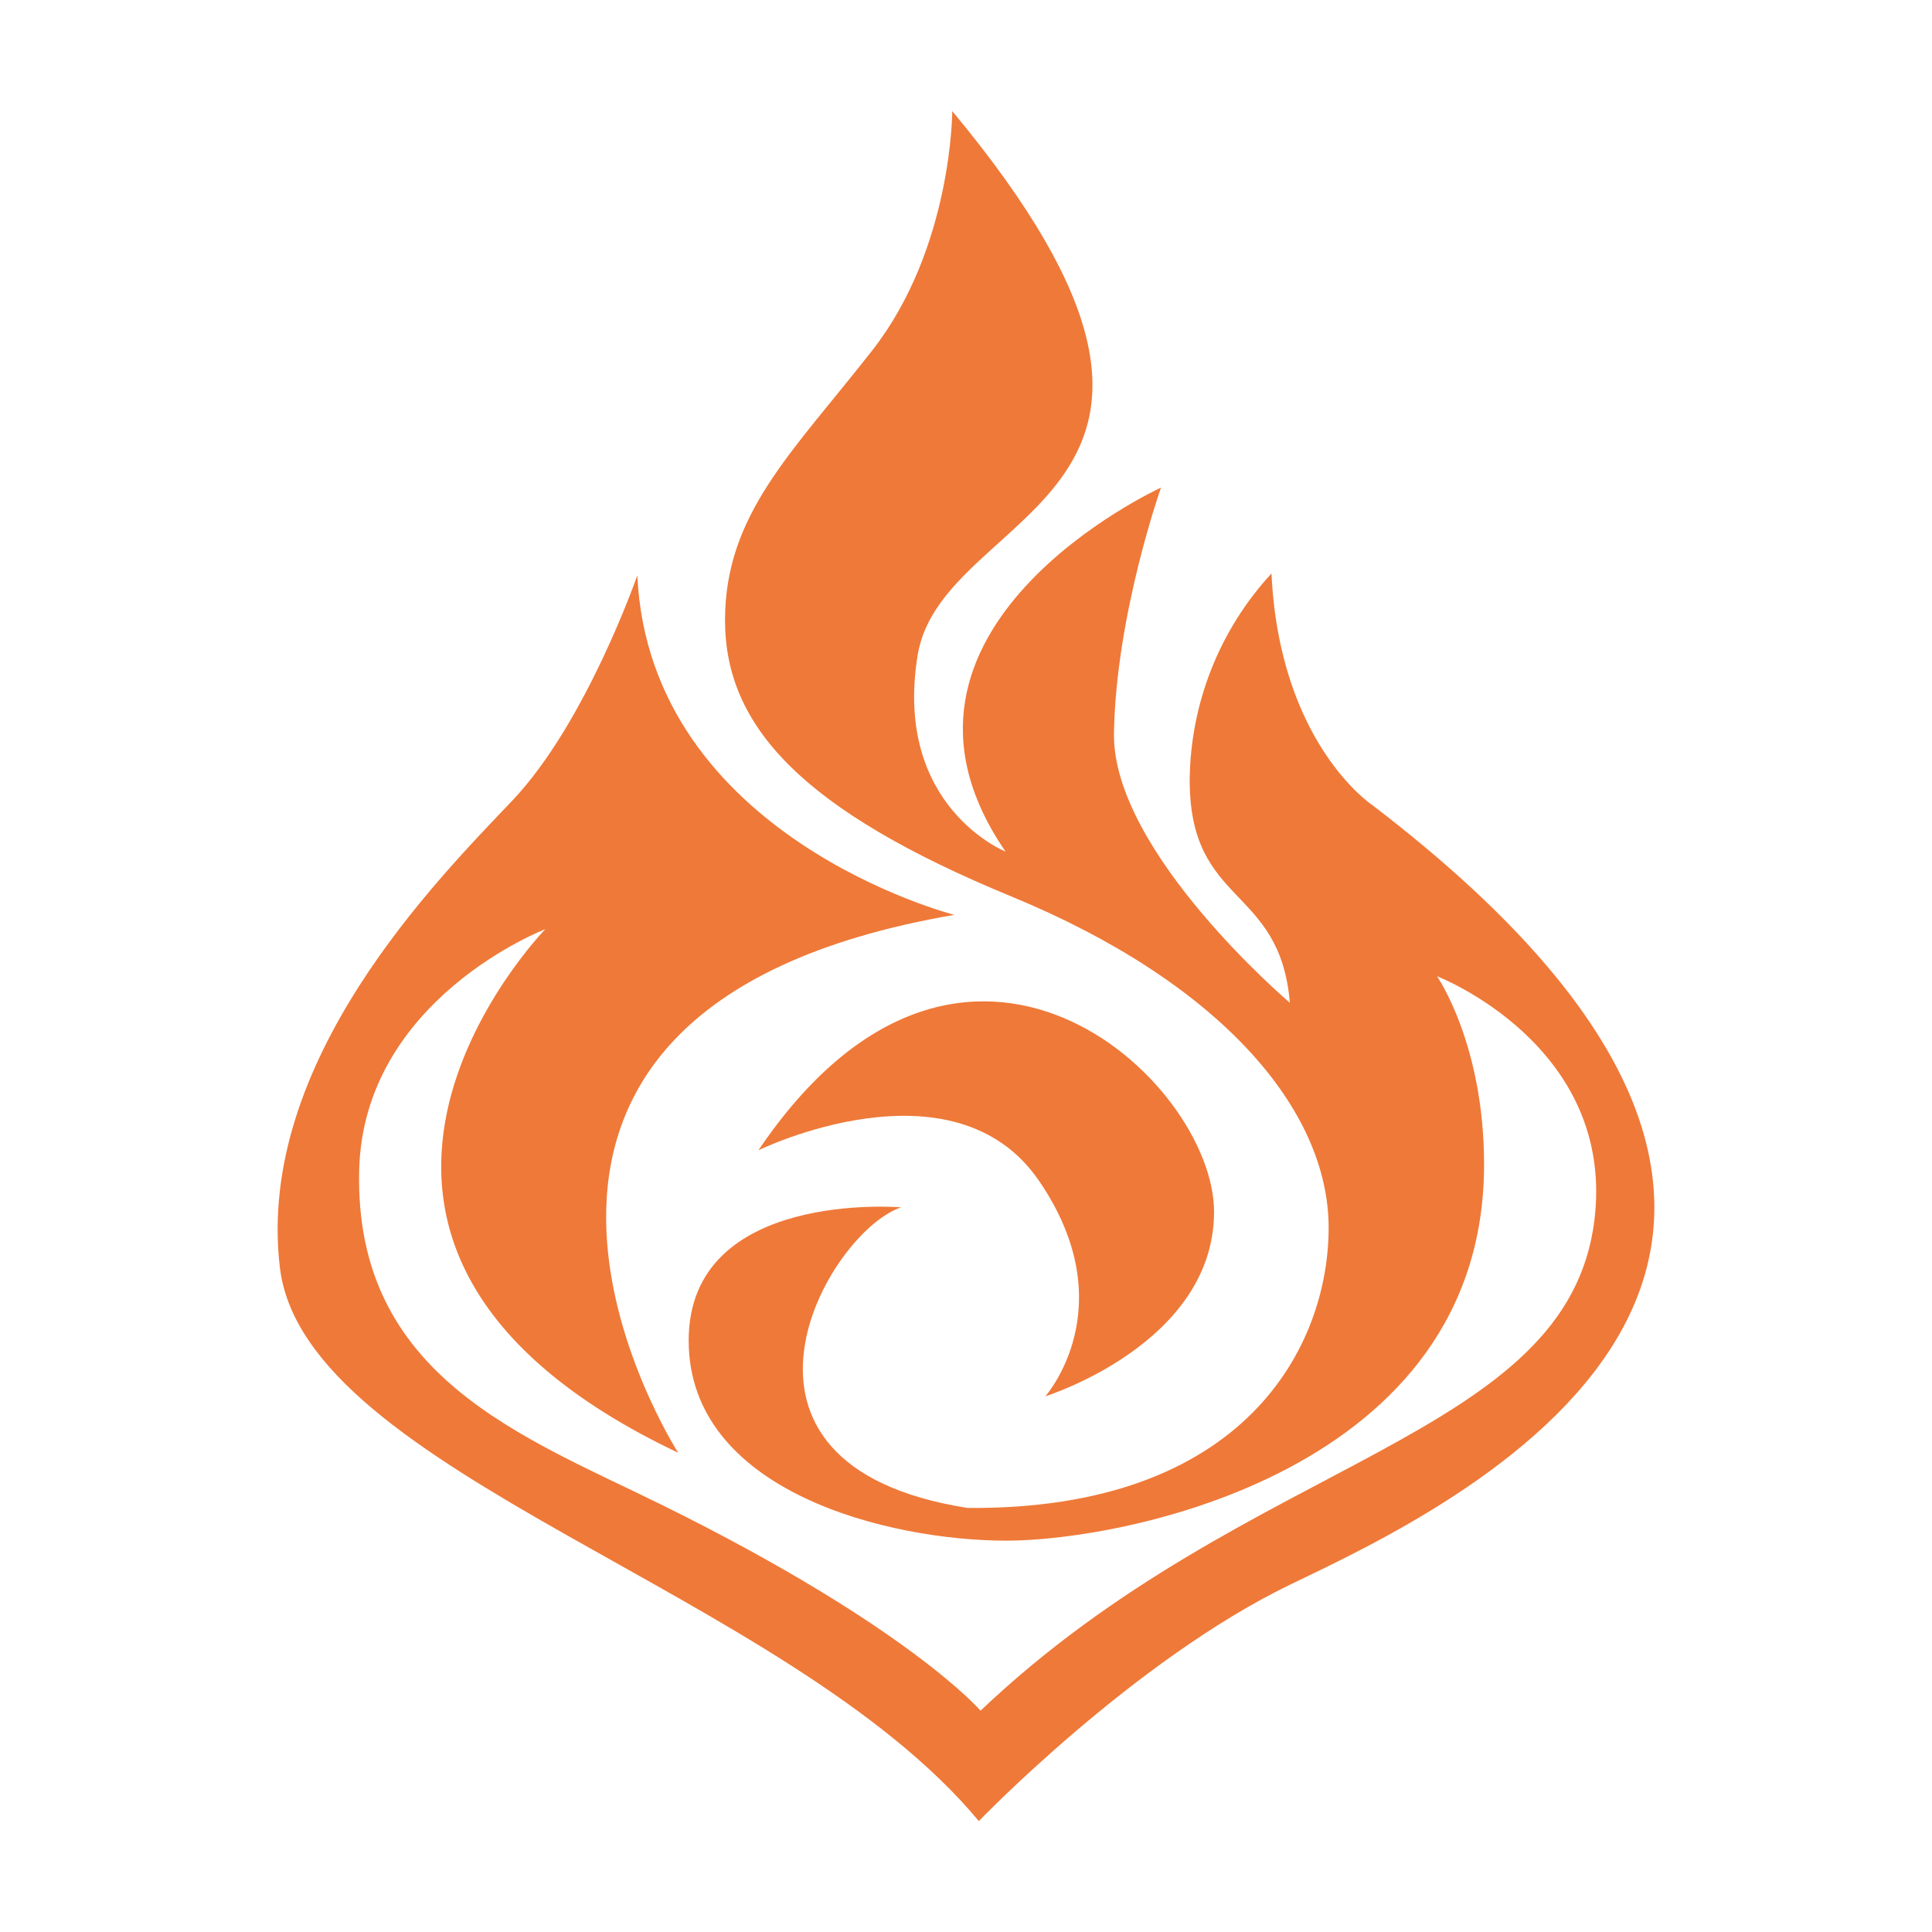
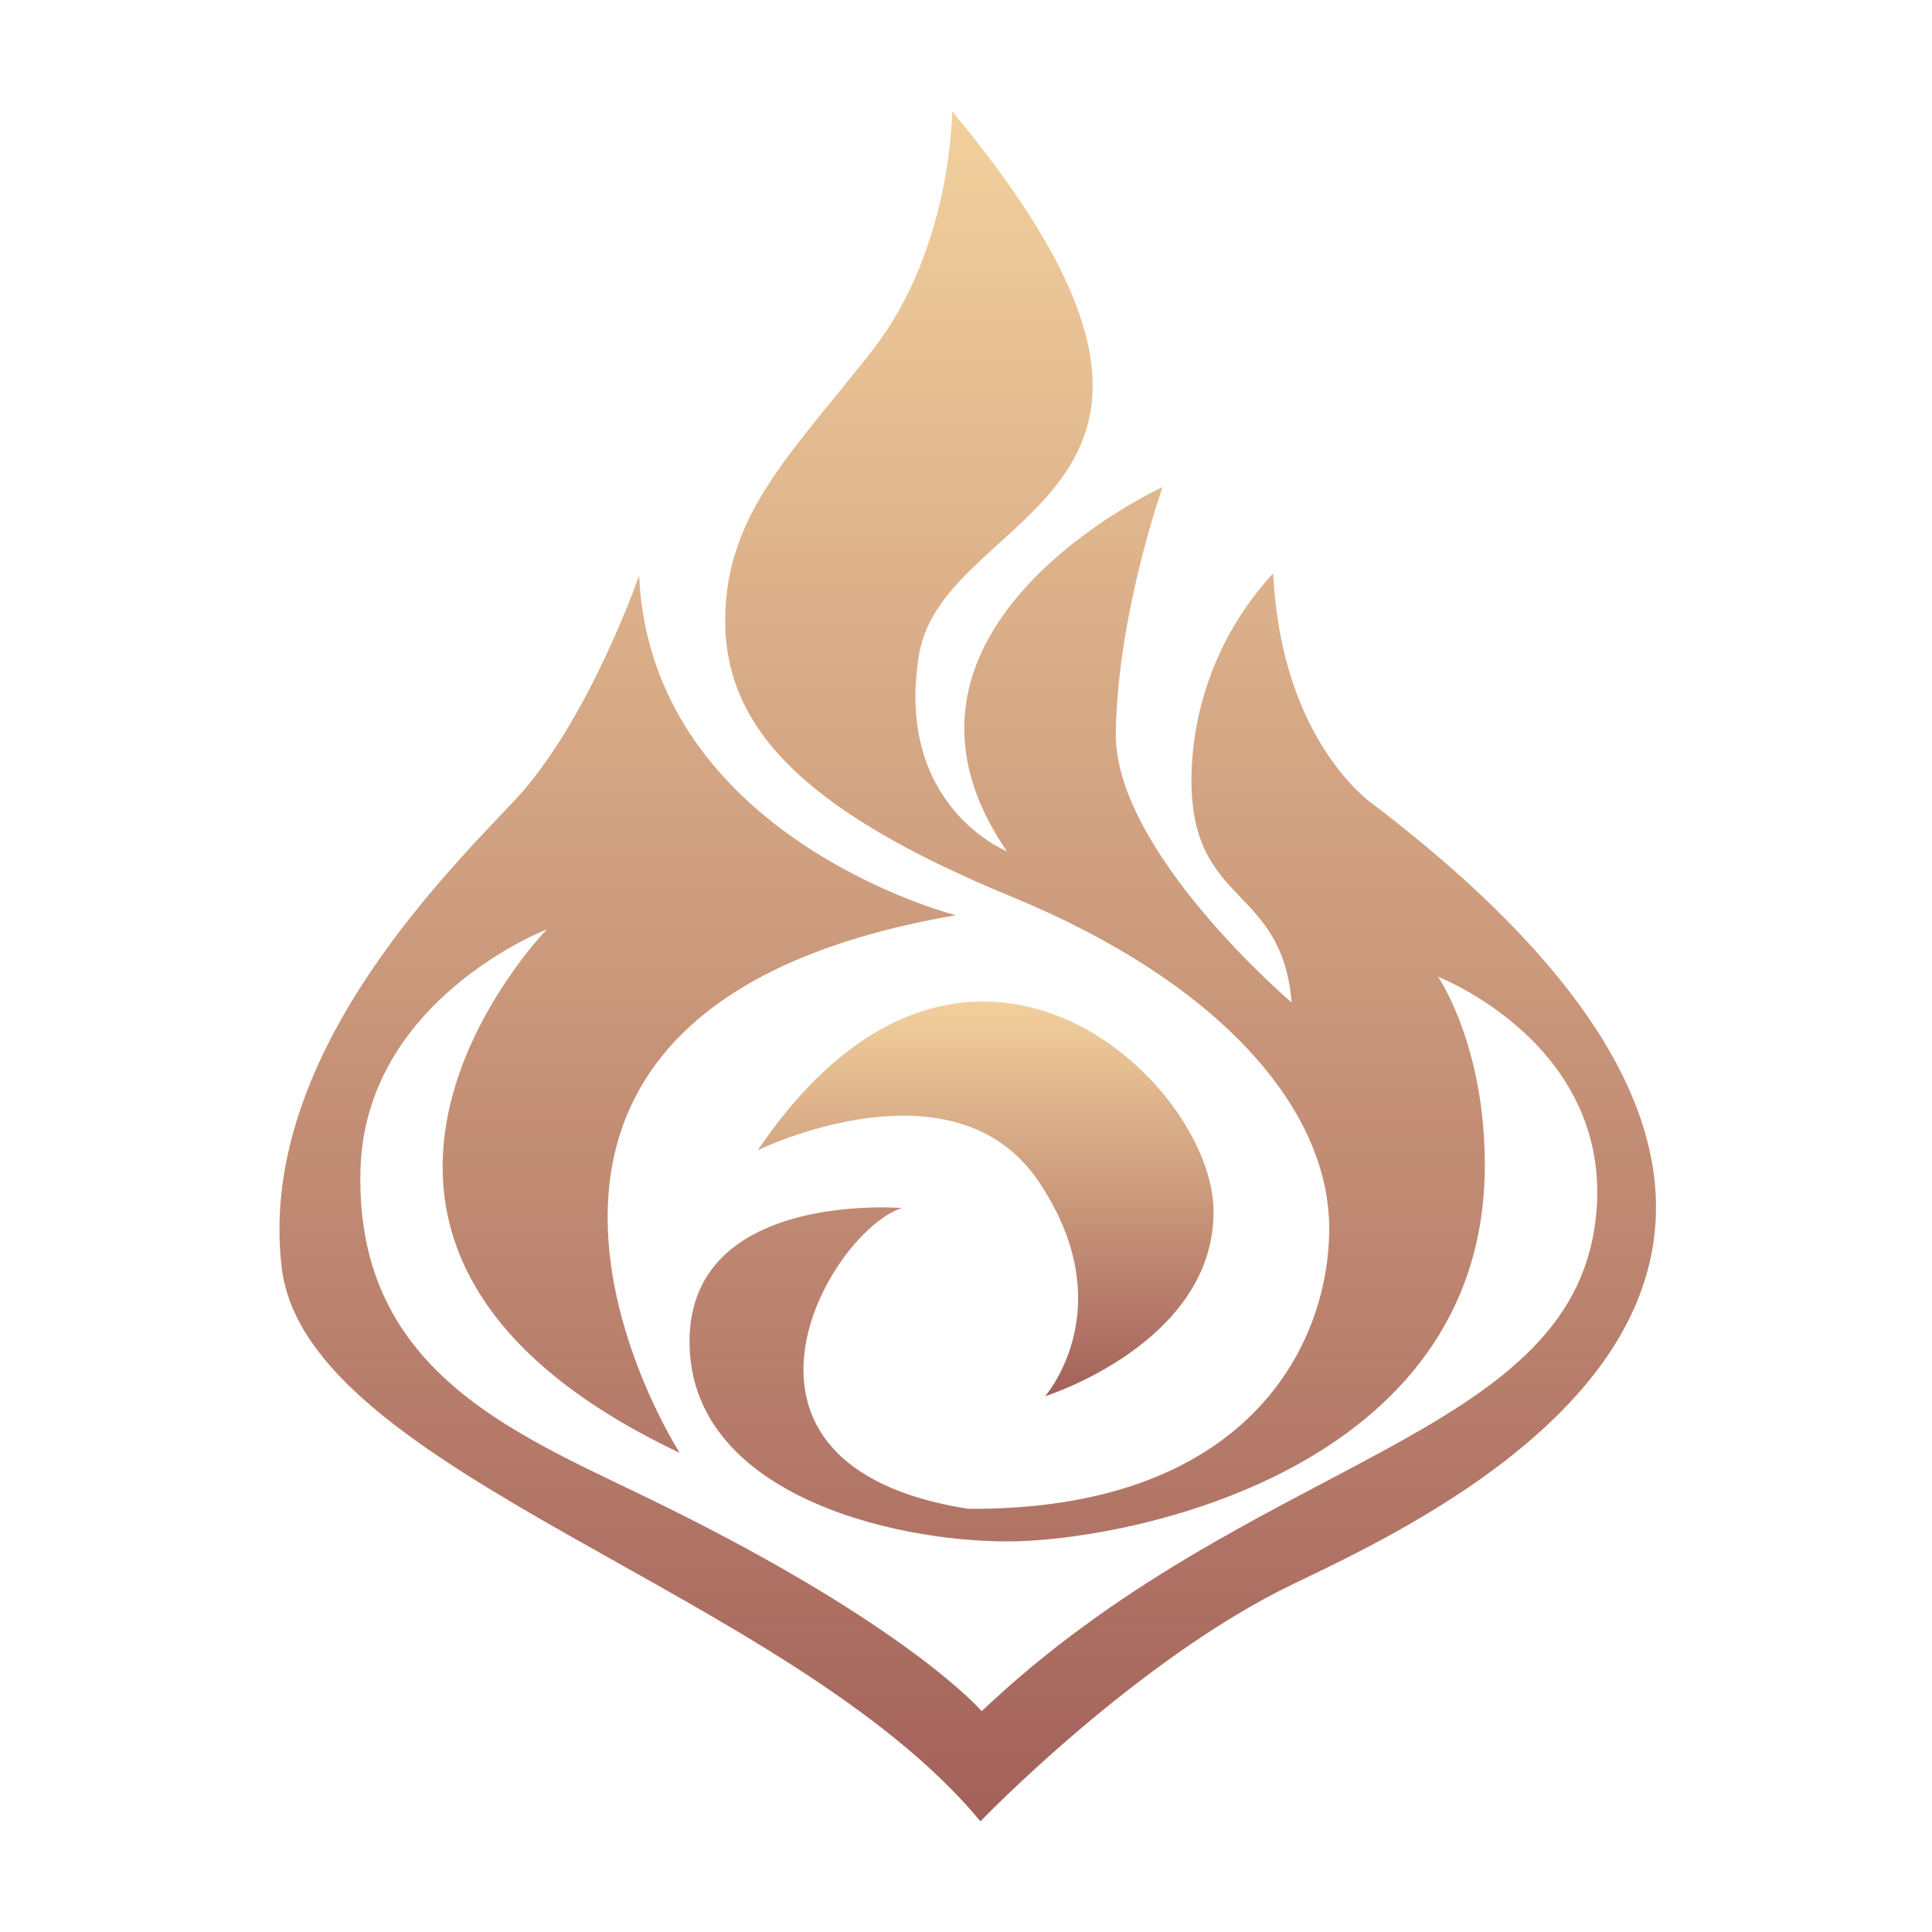
- <svg xmlns="http://www.w3.org/2000/svg" viewBox="0 0 314.09 314.09">
-   <defs>
-     <style>.cls-1{fill:#ef7938;}.cls-2{fill:none;}</style>
-   </defs>
-   <g id="Livello_2" data-name="Livello 2">
-     <g id="Livello_10" data-name="Livello 10">
-       <path class="cls-1" d="M154.81,18.06s0,22.28-13,38.9-23.94,26.6-23.94,43.89,12.64,30.92,46.55,44.89S216,180.32,216,199.6s-13.62,45.93-58.71,45.55c-44.53-7-22.75-44.88-10.79-48.87,0,0-34.54-2.95-34.54,21.66s32.55,32.53,51.67,32.53,77.64-11.3,77.64-61.17c0-19.58-7.65-30.59-7.65-30.59s29,11.17,25.6,39.56c-4.33,35.86-56.18,38.36-99.81,79.84,0,0-11.62-13.58-51.47-33.29-22.82-11.28-50.32-20.93-49.55-54.5.64-27.92,30.26-39.26,30.26-39.26s-49.87,51.2,21.61,85.12c0,0-46.21-71.82,44.89-87.45,0,0-49.54-12.63-51.54-55.19,0,0-8.31,23.94-20.28,36.57S41.51,172.48,45.5,206.06s82.38,52.39,113.63,90c0,0,25.27-26.27,50.87-38.57s111.05-51.87,13-126.68c0,0-15-10-16.29-37.58a50.17,50.17,0,0,0-13.3,33.59c0,20.61,14.67,17,16.29,36.21,0,0-28.93-24.58-28.6-43.86s7.65-39.9,7.65-39.9-50.2,22.94-25.27,59.18c0,0-18.29-7.31-14.3-31.92S207.34,81.23,154.81,18.06Z" />
-       <path class="cls-1" d="M169.94,227s27.43-8.56,27.43-30-40.72-59.34-74.07-10c0,0,31.67-15.46,45.64,5S169.94,227,169.94,227Z" />
-       <rect class="cls-2" width="314.09" height="314.09" />
-     </g>
+ <svg xmlns="http://www.w3.org/2000/svg" version="1.1" id="Pyro" x="0px" y="0px" viewBox="0 0 314.1 314.1" style="enable-background:new 0 0 314.1 314.1;" xml:space="preserve">
+   <style type="text/css">.st0{fill:url(#SVGID_1_)}.st1{fill:url(#SVGID_00000033328956476650293720000004905279643248174501_)}.st2{fill:none}</style>
+   <g id="Livello">
+     <linearGradient id="SVGID_1_" gradientUnits="userSpaceOnUse" x1="157.044" y1="18.06" x2="157.044" y2="296.06">
+       <stop offset="0" style="stop-color:#F2D09D" />
+       <stop offset="1" style="stop-color:#A3615A" />
+     </linearGradient>
+     <path class="st0" d="M154.8,18.1c0,0,0,22.3-13,38.9s-23.9,26.6-23.9,43.9s12.6,30.9,46.6,44.9s51.6,34.6,51.6,53.9s-13.6,45.9-58.7,45.6c-44.5-7-22.8-44.9-10.8-48.9c0,0-34.5-2.9-34.5,21.7s32.5,32.5,51.7,32.5s77.6-11.3,77.6-61.2c0-19.6-7.6-30.6-7.6-30.6s29,11.2,25.6,39.6c-4.3,35.9-56.2,38.4-99.8,79.8c0,0-11.6-13.6-51.5-33.3c-22.8-11.3-50.3-20.9-49.5-54.5c0.6-27.9,30.3-39.3,30.3-39.3s-49.9,51.2,21.6,85.1c0,0-46.2-71.8,44.9-87.4c0,0-49.5-12.6-51.5-55.2c0,0-8.3,23.9-20.3,36.6s-41.8,42.4-37.8,75.9s82.4,52.4,113.6,90c0,0,25.3-26.3,50.9-38.6s111-51.9,13-126.7c0,0-15-10-16.3-37.6c-8.5,9.2-13.2,21.1-13.3,33.6c0,20.6,14.7,17,16.3,36.2c0,0-28.9-24.6-28.6-43.9s7.6-39.9,7.6-39.9s-50.2,22.9-25.3,59.2c0,0-18.3-7.3-14.3-31.9S207.3,81.2,154.8,18.1z" />
+     <linearGradient id="SVGID_00000182523464238981151160000003820881561827231142_" gradientUnits="userSpaceOnUse" x1="160.335" y1="162.793" x2="160.335" y2="227">
+       <stop offset="0" style="stop-color:#F2D09D" />
+       <stop offset="1" style="stop-color:#A3615A" />
+     </linearGradient>
+     <path style="fill:url(#SVGID_00000182523464238981151160000003820881561827231142_);" d="M169.9,227c0,0,27.4-8.6,27.4-30s-40.7-59.3-74.1-10c0,0,31.7-15.5,45.6,5S169.9,227,169.9,227z" />
+     <rect class="st2" width="314.1" height="314.1" />
  </g>
</svg>
